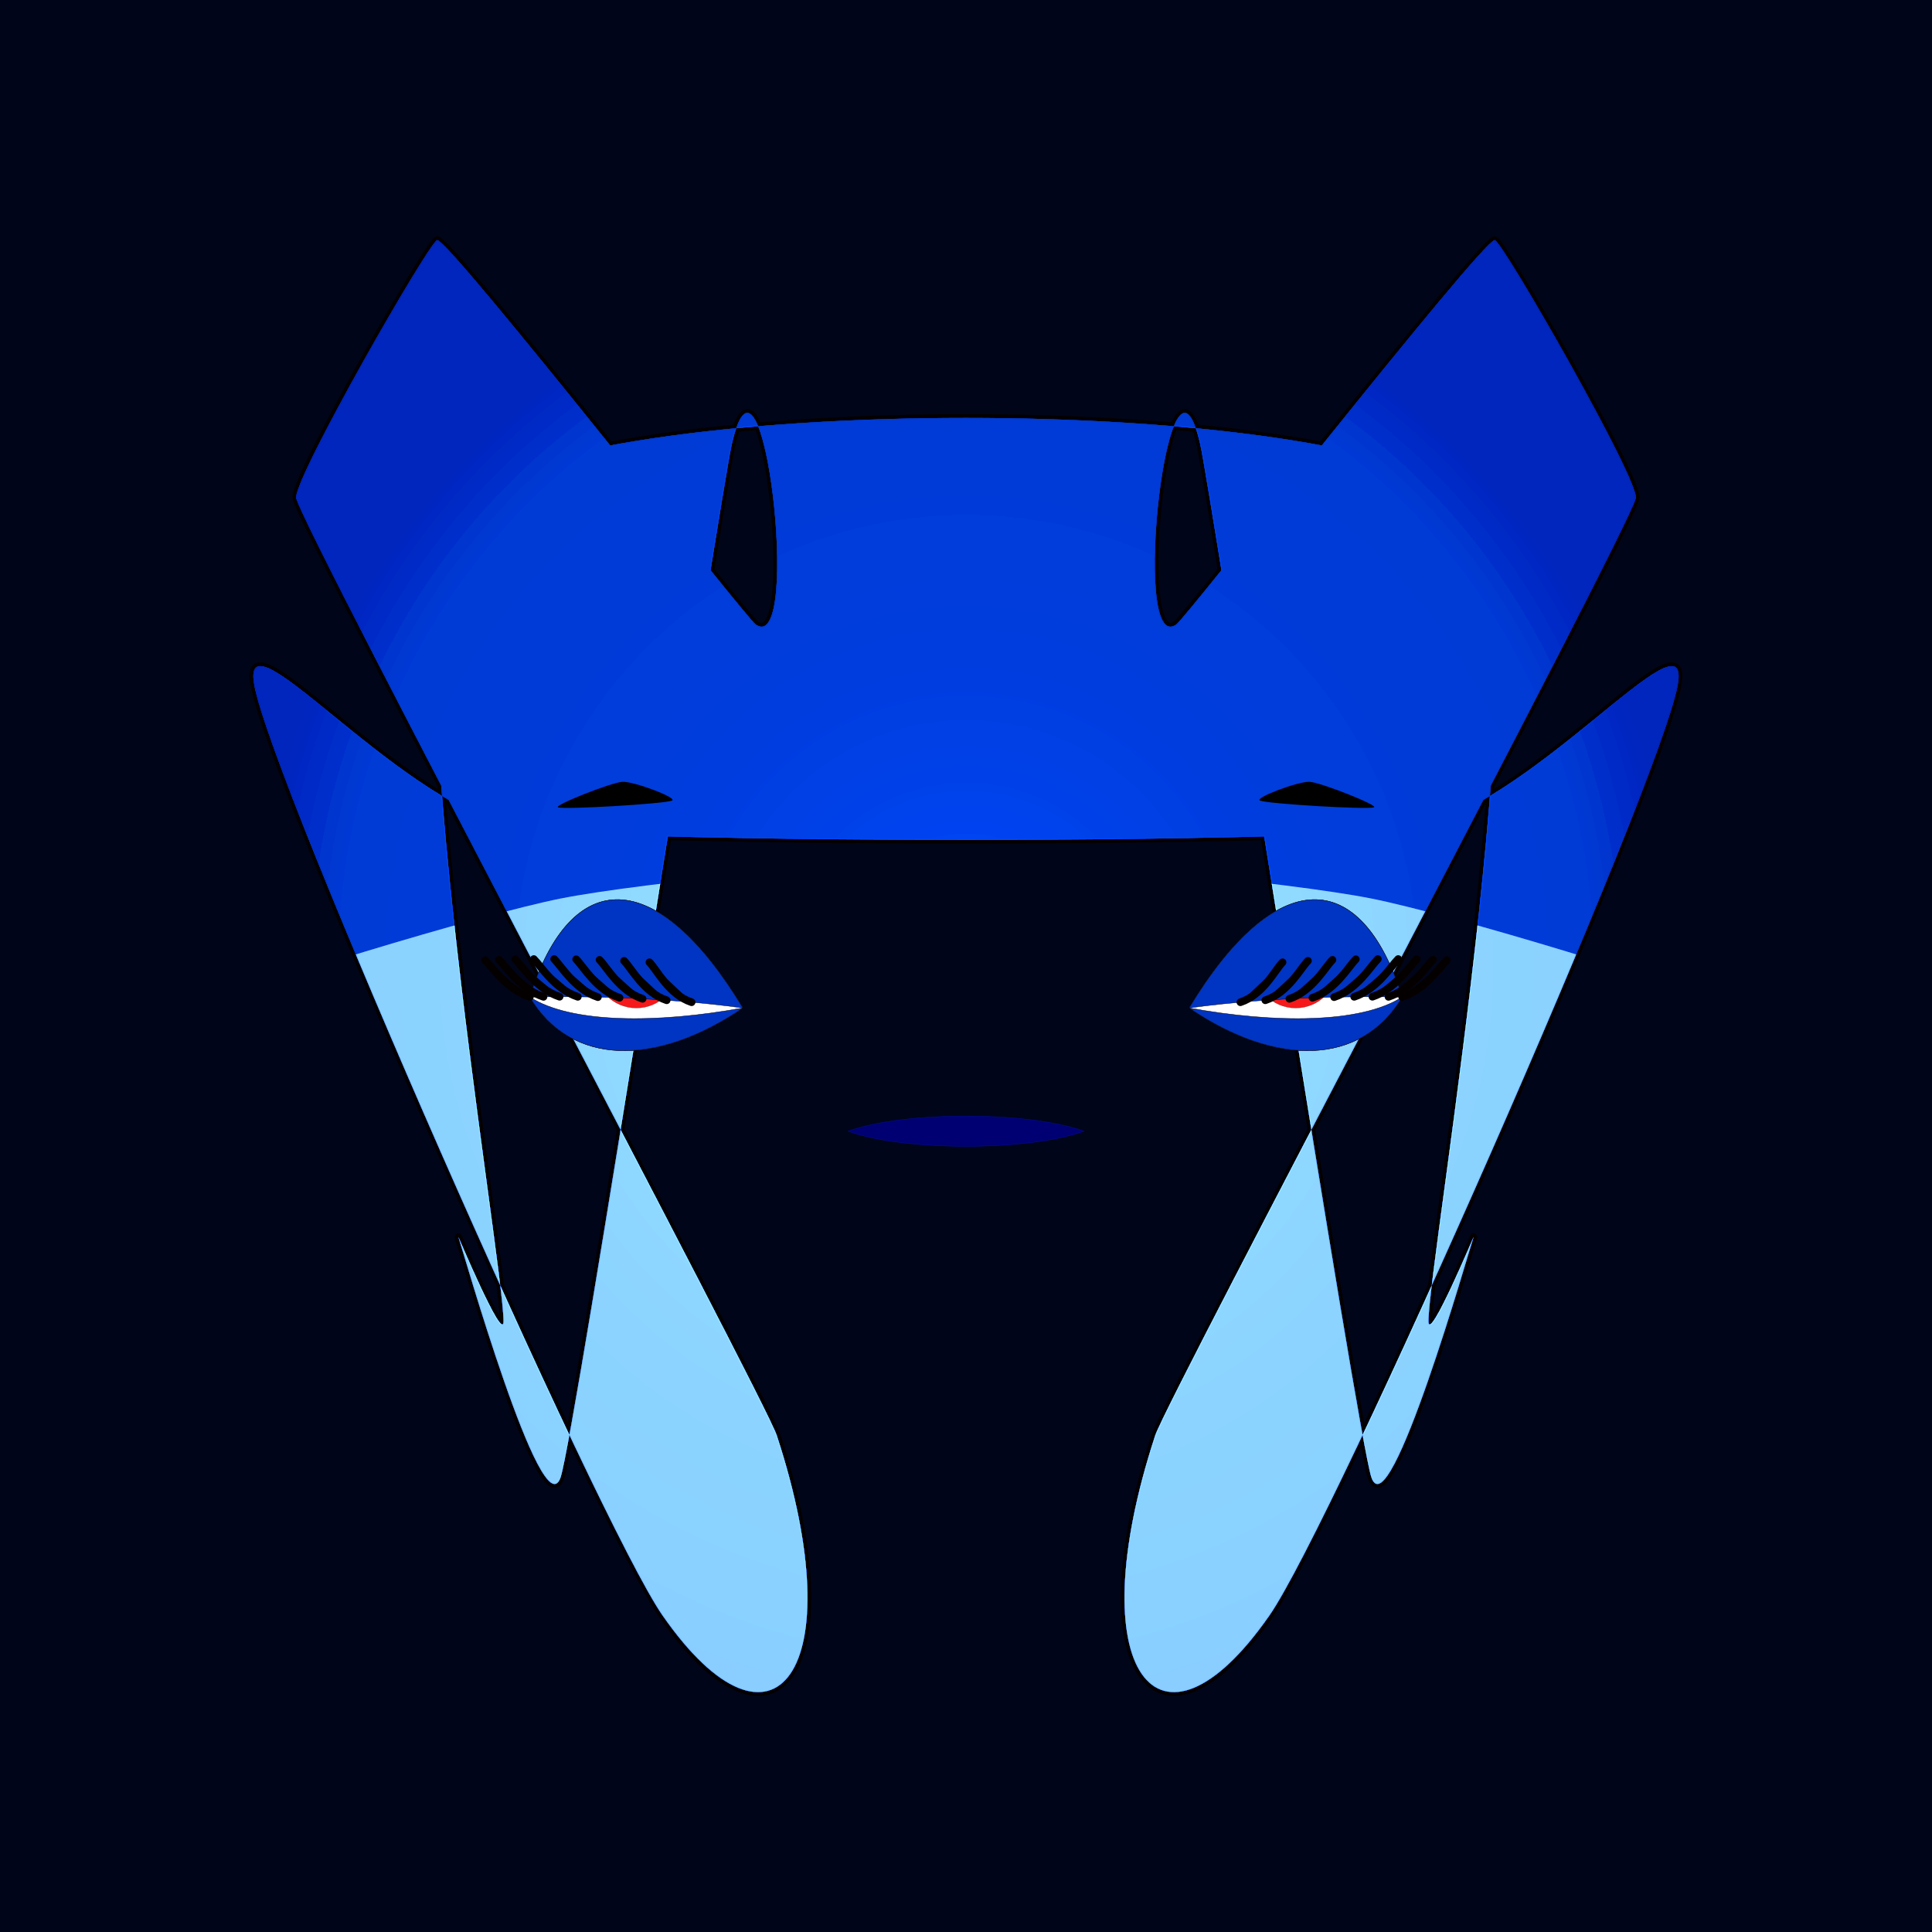
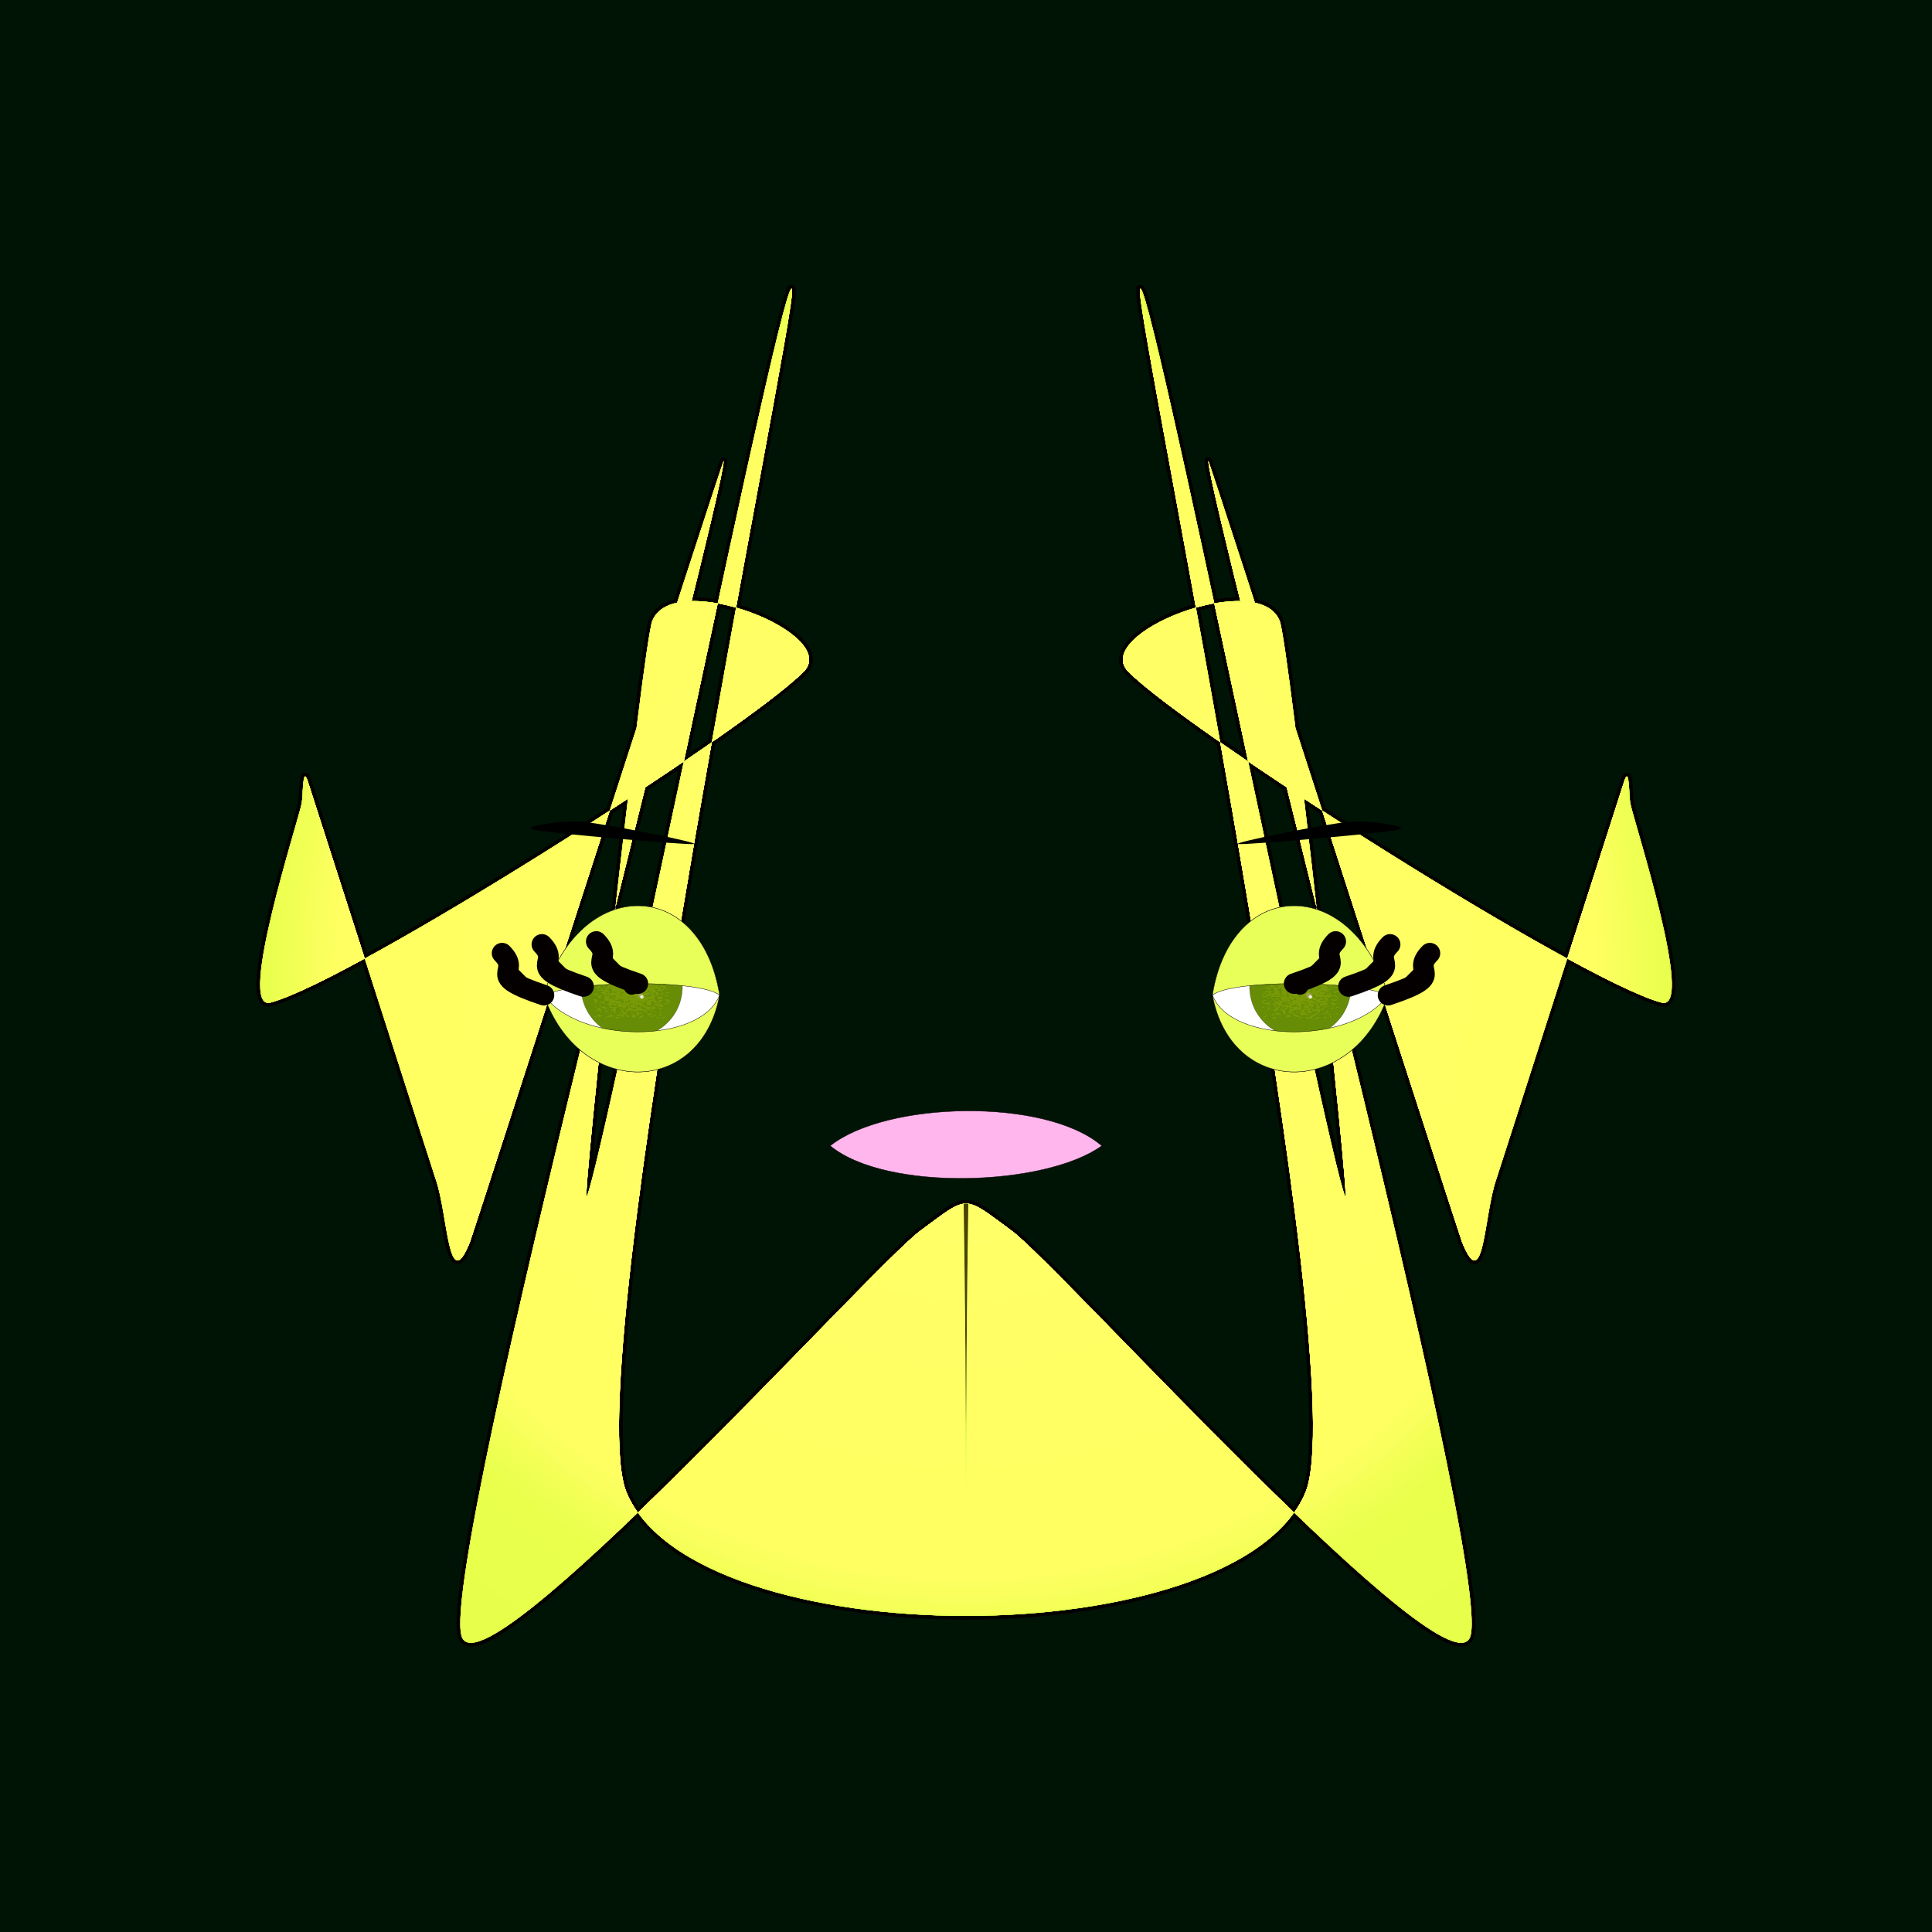
<svg xmlns="http://www.w3.org/2000/svg" viewBox="0 0 10000 10000">
-   <rect width="10000" height="10000" fill="#00051a" />
-   <g transform="translate(0,-415.05) scale(1, 1)">
+   <rect width="10000" height="10000" fill="#001406" />
+   <g transform="translate(0,-267.97) scale(1, 1)">
    <defs>
      <mask id="av-pattern">
        <g>
          <g transform="translate(0, 0)">
-             <g transform="scale(1 1) rotate(0 5000 5000)">
-               <path d="M5000,26353.81C4576.54 26353.81, 3318.6 26229.91, 2903.28 26147.3C2487.96 26064.69, 1278.36 25697.76, 887.14 25535.71C495.92 25373.66, -618.86 24777.8, -970.95 24542.54C-1323.04 24307.28, -2300.15 23505.39, -2599.58 23205.96C-2899.01 22906.53, -3700.9 21929.42, -3936.16 21577.33C-4171.42 21225.24, -4767.28 20110.46, -4929.33 19719.24C-5091.38 19328.02, -5458.31 18118.42, -5540.92 17703.1C-5623.53 17287.78, -5747.43 16029.84, -5747.43 15606.38C-5747.43 15182.92, -5623.53 13924.98, -5540.92 13509.66C-5458.31 13094.34, -5091.38 11884.74, -4929.33 11493.52C-4767.28 11102.3, -4171.42 9987.52, -3936.16 9635.43C-3700.9 9283.34, -2899.01 8306.23, -2599.58 8006.8C-2300.15 7707.37, -1323.04 6905.48, -970.95 6670.22C-618.86 6434.96, 495.92 5839.1, 887.14 5677.05C1278.36 5515, 2487.96 5148.07, 2903.28 5065.46C3318.6 4982.85, 4576.54 4858.95, 5000 4858.95C5423.46 4858.95, 6681.4 4982.85, 7096.72 5065.46C7512.04 5148.07, 8721.64 5515, 9112.86 5677.05C9504.08 5839.1, 10618.86 6434.96, 10970.95 6670.22C11323.04 6905.48, 12300.15 7707.37, 12599.58 8006.8C12899.01 8306.23, 13700.9 9283.34, 13936.16 9635.43C14171.42 9987.52, 14767.28 11102.3, 14929.33 11493.52C15091.38 11884.74, 15458.31 13094.34, 15540.92 13509.66C15623.53 13924.98, 15747.43 15182.92, 15747.43 15606.38C15747.43 16029.84, 15623.53 17287.78, 15540.92 17703.1C15458.31 18118.42, 15091.38 19328.02, 14929.33 19719.24C14767.28 20110.46, 14171.42 21225.24, 13936.16 21577.33C13700.9 21929.42, 12899.01 22906.53, 12599.58 23205.96C12300.15 23505.39, 11323.04 24307.28, 10970.95 24542.54C10618.86 24777.8, 9504.08 25373.66, 9112.86 25535.71C8721.64 25697.76, 7512.04 26064.69, 7096.72 26147.3C6681.4 26229.91, 5423.46 26353.81, 5000 26353.81" fill="#efefef" />
+             <g transform="scale(1 1) rotate(180 5000 5000)">
+               <path d="M 0, 8976.42 C -59980.39 8976.42, 5000 66957.62, 5000 1977.23C 5000 66957.62, 69980.39 8976.42, 10000 8976.42Z" fill="#efefef" />
            </g>
          </g>
        </g>
      </mask>
      <radialGradient id="av-gradox" cx="50%" cy="50%" r="50%" fx="50%" fy="50%" spreadMethod="pad">
-         <stop offset="89%" stop-color="#0034c3" />
-         <stop offset="100%" stop-color="#0020af" />
+         <stop offset="89%" stop-color="#e9ff59" />
+         <stop offset="100%" stop-color="#d5eb45" />
      </radialGradient>
      <filter id="av-light">
        <feDiffuseLighting in="SourceGraphic" result="light" lighting-color="white">
-           <fePointLight x="5000" y="5415.05" z="476.19" />
+           <fePointLight x="5000" y="5267.98" z="476.19" />
        </feDiffuseLighting>
        <feComposite in="SourceGraphic" in2="light" operator="arithmetic" k1="0.9" k2="1.1" k3="0" k4="0" />
      </filter>
-       <path id="av-bp" d="M7611.65,2994.62C6958.96 2439.22, 3041.04 2439.22, 2388.35 2994.62C1981.02 3341.23, 2607.25 6942.92, 2605.99 7254.1C2605.5 7374.08, 2363.54 6793.46, 2372.8 6818.82C2392.5 6872.71, 2807.04 8336.07, 2901.35 8062.47C2974.86 7849.22, 3734.94 2944.2, 3787.45 2714.8C3947.93 2013.6, 4153.78 3815.43, 3911.81 3647.54C3858.05 3610.23, 2347.93 1680.74, 2263.98 1657.7C2231.34 1648.74, 1509.23 2909.7, 1533.34 2994.62C1591.9 3200.86, 3957.41 7652.06, 4020.63 7844.83C4422.26 9069.45, 4002.7 9600.56, 3429.9 8777.56C3095.76 8297.48, 1404.04 4461.57, 1315.7 3958.44C1242.09 3539.17, 2100.29 4627.81, 2714.8 4704.63C3329.31 4781.45, 6670.69 4781.45, 7285.2 4704.63C7899.71 4627.81, 8757.91 3539.17, 8684.3 3958.44C8595.96 4461.57, 6904.24 8297.48, 6570.1 8777.56C5997.3 9600.56, 5577.74 9069.45, 5979.37 7844.83C6042.59 7652.06, 8408.1 3200.86, 8466.66 2994.62C8490.77 2909.7, 7768.66 1648.74, 7736.02 1657.7C7652.07 1680.74, 6141.95 3610.23, 6088.19 3647.54C5846.22 3815.43, 6052.07 2013.6, 6212.55 2714.8C6265.06 2944.2, 7025.14 7849.22, 7098.65 8062.47C7192.96 8336.07, 7607.5 6872.71, 7627.2 6818.82C7636.46 6793.46, 7394.5 7374.08, 7394.01 7254.1C7392.75 6942.92, 8018.98 3341.23, 7611.65 2994.62" />
+       <path id="av-bp" d="M6755.99,7995.5C6394.03 8844.1, 3605.97 8844.1, 3244.01 7995.5C2978.4 7372.79, 4120.53 1921.84, 4099.87 1768.38C4072.32 1563.76, 3133.83 6232.63, 3037.42 6460.86C3005.52 6536.38, 3327.33 3599.89, 3376.81 3480.1C3488.96 3208.59, 4356.62 3547.98, 4158.89 3745.71C3840.97 4063.64, 1817.05 5348.3, 1399.48 5457.44C1221.25 5504.02, 1548.64 4503.49, 1561.8 4424.5C1568.95 4381.62, 1565.47 4233.88, 1591.31 4306.45C1599.47 4329.37, 2245.44 6344.2, 2255.34 6372.32C2319.66 6555.12, 2318.45 6981.32, 2432.42 6696.96C2449.95 6653.21, 3746.24 2629.79, 3745.72 2653.75C3741.03 2869.36, 2280.34 8311.47, 2388.15 8733.32C2478.99 9088.77, 4509.82 6824.87, 4763.9 6637.93C5017.98 6450.99, 4982.02 6450.99, 5236.1 6637.93C5490.18 6824.87, 7521.01 9088.77, 7611.85 8733.32C7719.66 8311.47, 6258.97 2869.36, 6254.28 2653.75C6253.76 2629.79, 7550.05 6653.21, 7567.58 6696.96C7681.55 6981.32, 7680.34 6555.12, 7744.66 6372.32C7754.56 6344.2, 8400.53 4329.37, 8408.69 4306.45C8434.53 4233.88, 8431.05 4381.62, 8438.2 4424.5C8451.36 4503.49, 8778.75 5504.02, 8600.52 5457.44C8182.95 5348.3, 6159.03 4063.64, 5841.11 3745.71C5643.38 3547.98, 6511.04 3208.59, 6623.19 3480.1C6672.67 3599.89, 6994.48 6536.38, 6962.58 6460.86C6866.17 6232.63, 5927.68 1563.76, 5900.13 1768.38C5879.47 1921.84, 7021.6 7372.79, 6755.99 7995.5" />
    </defs>
-     <use href="#av-bp" stroke-width="39.22" stroke="#050000" fill="#0034c3" />
+     <use href="#av-bp" stroke-width="39.22" stroke="#050000" fill="#e9ff59" />
    <g filter="url(#av-light)">
-       <use href="#av-bp" fill="#0034c3" />
+       <use href="#av-bp" fill="#e9ff59" />
      <use href="#av-bp" fill="url(#av-gradox)" />
-       <use href="#av-bp" fill="#86c9ff" mask="url(#av-pattern)" />
+       <use href="#av-bp" fill="#312a00" mask="url(#av-pattern)" />
    </g>
    <g id="av-face">
      <defs>
        <clipPath id="av-eye-left-clip">
-           <path d="M2742.33 5575.75 C2956.35 4894.18,3399.52 4894.18,3844.85 5632.19 C3399.52 5935.92,2956.35 5935.92,2742.33 5575.75 Z" />
+           <path d="M2815.3 5418.89 C2997.14 4802.29,3626.43 4802.29,3724.48 5418.89 C3626.43 5948.69,2997.14 5948.69,2815.3 5418.89 Z" />
        </clipPath>
        <clipPath id="av-eye-right-clip">
-           <path d="M7257.67 5575.75 C7043.65 4894.18,6600.48 4894.18,6155.15 5632.19 C6600.48 5935.92,7043.65 5935.92,7257.67 5575.75 Z" />
+           <path d="M7184.7 5418.89 C7002.86 4802.29,6373.57 4802.29,6275.52 5418.89 C6373.57 5948.69,7002.86 5948.69,7184.7 5418.89 Z" />
        </clipPath>
        <filter id="av-eye-noise">
-           <feTurbulence type="fractalNoise" stitchTiles="stitch" baseFrequency="0.032 0.066" numOctaves="5" seed="163" result="warp" />
-           <feDisplacementMap xChannelSelector="R" yChannelSelector="G" scale="422.59" in="SourceGraphic" in2="warp" />
+           <feTurbulence type="fractalNoise" stitchTiles="stitch" baseFrequency="0.055 0.096" numOctaves="5" seed="178" result="warp" />
+           <feDisplacementMap xChannelSelector="R" yChannelSelector="G" scale="472.35" in="SourceGraphic" in2="warp" />
        </filter>
      </defs>
-       <g id="av-mouth" data-family="6">
-         <path d="M4389.25 6270.1 C4677.42 6165.63,5322.58 6165.63,5610.75 6270.1 C5322.58 6374.57,4677.42 6374.57,4389.25 6270.1 Z" fill="#000073" stroke="#000c9b" stroke-width="1.96" stroke-linejoin="round" />
+       <g id="av-mouth" data-family="4">
+         <path d="M4297.21 6198.69 C4587.15 5966.83,5412.85 5948.69,5702.79 6198.69 C5412.85 6408.49,4587.15 6437.91,4297.21 6198.69 Z" fill="#ffb6ec" stroke="#050000" stroke-width="1.96" stroke-linejoin="round" />
      </g>
-       <g id="av-eye-left" transform="rotate(0,3293.59,5415.05)">
-         <path class="av-eyeball" d="M2742.33 5575.75 C2956.35 4894.18,3399.52 4894.18,3844.85 5632.19 C3399.52 5935.92,2956.35 5935.92,2742.33 5575.75 Z" fill="#ffffff" stroke="#050000" stroke-width="1.96" />
+       <g id="av-eye-left" transform="rotate(0,3269.89,5375.49)">
+         <path class="av-eyeball" d="M2815.3 5418.89 C2997.14 4802.29,3626.43 4802.29,3724.48 5418.89 C3626.43 5948.69,2997.14 5948.69,2815.3 5418.89 Z" fill="#ffffff" stroke="#050000" stroke-width="1.96" />
        <g clip-path="url(#av-eye-left-clip)">
-           <circle class="av-iris" cx="3293.59" cy="5415.05" r="217.54" fill="#f6191b" stroke="#050000" stroke-width="0.8" />
-           <ellipse class="av-iris-shade" cx="3293.59" cy="5415.05" rx="144.85" ry="120.71" fill="#000073" opacity="0.733" filter="url(#av-eye-noise)" />
-           <circle class="av-pupil" cx="3293.59" cy="5415.05" r="39.99" fill="#050000" />
-           <circle class="av-highlight" cx="3250.08" cy="5371.54" r="18.13" fill="#ffffff" opacity="0.9" />
-           <circle class="av-highlight" cx="3329.85" cy="5451.31" r="11.45" fill="#ffc1c4" opacity="0.3" />
-           <circle class="av-highlight" cx="3337.1" cy="5458.56" r="7.77" fill="#ffffff" opacity="0.8" />
+           <circle class="av-iris" cx="3269.89" cy="5375.49" r="262.32" fill="#668d05" stroke="#050000" stroke-width="0.8" />
+           <ellipse class="av-iris-shade" cx="3269.89" cy="5375.49" rx="163.56" ry="136.3" fill="#99af09" opacity="0.38" filter="url(#av-eye-noise)" />
+           <circle class="av-pupil" cx="3269.89" cy="5375.49" r="41.12" fill="#050000" />
+           <circle class="av-highlight" cx="3217.43" cy="5323.03" r="21.86" fill="#ffffff" opacity="0.9" />
+           <circle class="av-highlight" cx="3313.61" cy="5419.21" r="13.81" fill="#ffb6ec" opacity="0.3" />
+           <circle class="av-highlight" cx="3322.35" cy="5427.95" r="9.37" fill="#ffffff" opacity="0.8" />
        </g>
-         <path class="av-upper-lid" d="M2742.33 5575.75 C2956.35 4894.18,3399.52 4894.18,3844.85 5632.19 C3399.52 5571.41,2956.35 5571.41,2742.33 5575.75 Z" fill="#0034c3" stroke="#050000" stroke-width="1.96" />
-         <path class="av-lower-lid" d="M2742.33 5575.75 C2956.35 5935.92,3399.52 5935.92,3844.85 5632.19 C3399.52 5713.18,2956.35 5713.18,2742.33 5575.75 Z" fill="#0034c3" stroke="#050000" stroke-width="1.96" />
-         <path class="av-lash" d="M2742.33 5575.75 C2623.44 5536.12, 2550.67 5424.54, 2511.04 5384.91" stroke="#050000" stroke-width="39.63" stroke-linecap="round" fill="#050000" />
-         <path class="av-lash" d="M2813.18 5574.64 C2694.29 5535.01, 2622.56 5422.04, 2582.93 5382.41" stroke="#050000" stroke-width="39.63" stroke-linecap="round" fill="#050000" />
-         <path class="av-lash" d="M2896.42 5574.12 C2777.53 5534.49, 2706.93 5420.02, 2667.3 5380.39" stroke="#050000" stroke-width="39.63" stroke-linecap="round" fill="#050000" />
-         <path class="av-lash" d="M2990.69 5574.54 C2871.8 5534.91, 2802.48 5418.78, 2762.85 5379.15" stroke="#050000" stroke-width="39.63" stroke-linecap="round" fill="#050000" />
-         <path class="av-lash" d="M3094.62 5576.23 C2975.73 5536.6, 2907.89 5418.59, 2868.26 5378.96" stroke="#050000" stroke-width="39.63" stroke-linecap="round" fill="#050000" />
-         <path class="av-lash" d="M3206.86 5579.55 C3087.97 5539.92, 3021.78 5419.9, 2982.15 5380.27" stroke="#050000" stroke-width="39.63" stroke-linecap="round" fill="#050000" />
-         <path class="av-lash" d="M3326.02 5584.82 C3207.13 5545.19, 3142.84 5422.89, 3103.21 5383.26" stroke="#050000" stroke-width="39.63" stroke-linecap="round" fill="#050000" />
-         <path class="av-lash" d="M3450.77 5592.38 C3331.88 5552.75, 3269.72 5427.99, 3230.09 5388.36" stroke="#050000" stroke-width="39.63" stroke-linecap="round" fill="#050000" />
-         <path class="av-lash" d="M3579.72 5602.56 C3460.83 5562.93, 3401.09 5435.49, 3361.46 5395.86" stroke="#050000" stroke-width="39.63" stroke-linecap="round" fill="#050000" />
+         <path class="av-upper-lid" d="M2815.3 5418.89 C2997.14 4802.29,3626.43 4802.29,3724.48 5418.89 C3626.43 5339.09,2997.14 5339.09,2815.3 5418.89 Z" fill="#e9ff59" stroke="#050000" stroke-width="1.96" />
+         <path class="av-lower-lid" d="M2815.3 5418.89 C2997.14 5948.69,3626.43 5948.69,3724.48 5418.89 C3626.43 5672.36,2997.14 5672.36,2815.3 5418.89 Z" fill="#e9ff59" stroke="#050000" stroke-width="1.96" />
+         <path class="av-lash" d="M2815.3 5418.89 C2494.3 5311.89, 2705.96 5308.74, 2598.96 5201.74" stroke="#050000" stroke-width="107" stroke-linecap="round" fill="#050000" />
+         <path class="av-lash" d="M3020.29 5374 C2699.29 5267, 2911.98 5263.31, 2804.98 5156.31" stroke="#050000" stroke-width="107" stroke-linecap="round" fill="#050000" />
+         <path class="av-lash" d="M3301.32 5359.04 C2980.32 5252.04, 3193.44 5248.22, 3086.44 5141.22" stroke="#050000" stroke-width="107" stroke-linecap="round" fill="#050000" />
      </g>
-       <g id="av-eye-right" transform="rotate(0,6706.41,5415.05)">
-         <path class="av-eyeball" d="M7257.67 5575.75 C7043.65 4894.18,6600.48 4894.18,6155.15 5632.19 C6600.48 5935.92,7043.65 5935.92,7257.67 5575.75 Z" fill="#ffffff" stroke="#050000" stroke-width="1.96" />
+       <g id="av-eye-right" transform="rotate(0,6730.11,5375.49)">
+         <path class="av-eyeball" d="M7184.7 5418.89 C7002.86 4802.29,6373.57 4802.29,6275.52 5418.89 C6373.57 5948.69,7002.86 5948.69,7184.7 5418.89 Z" fill="#ffffff" stroke="#050000" stroke-width="1.96" />
        <g clip-path="url(#av-eye-right-clip)">
-           <circle class="av-iris" cx="6706.41" cy="5415.05" r="217.54" fill="#f6191b" stroke="#050000" stroke-width="0.8" />
-           <ellipse class="av-iris-shade" cx="6706.41" cy="5415.05" rx="144.85" ry="120.71" fill="#000073" opacity="0.733" filter="url(#av-eye-noise)" />
-           <circle class="av-pupil" cx="6706.41" cy="5415.05" r="39.99" fill="#050000" />
-           <circle class="av-highlight" cx="6662.9" cy="5371.54" r="18.13" fill="#ffffff" opacity="0.9" />
-           <circle class="av-highlight" cx="6742.67" cy="5451.31" r="11.45" fill="#ffc1c4" opacity="0.3" />
-           <circle class="av-highlight" cx="6749.92" cy="5458.56" r="7.77" fill="#ffffff" opacity="0.8" />
+           <circle class="av-iris" cx="6730.11" cy="5375.49" r="262.32" fill="#668d05" stroke="#050000" stroke-width="0.8" />
+           <ellipse class="av-iris-shade" cx="6730.11" cy="5375.49" rx="163.56" ry="136.3" fill="#99af09" opacity="0.38" filter="url(#av-eye-noise)" />
+           <circle class="av-pupil" cx="6730.11" cy="5375.49" r="41.12" fill="#050000" />
+           <circle class="av-highlight" cx="6677.65" cy="5323.03" r="21.86" fill="#ffffff" opacity="0.9" />
+           <circle class="av-highlight" cx="6773.83" cy="5419.21" r="13.81" fill="#ffb6ec" opacity="0.3" />
+           <circle class="av-highlight" cx="6782.57" cy="5427.95" r="9.37" fill="#ffffff" opacity="0.8" />
        </g>
-         <path class="av-upper-lid" d="M7257.67 5575.75 C7043.65 4894.18,6600.48 4894.18,6155.15 5632.19 C6600.48 5571.41,7043.65 5571.41,7257.67 5575.75 Z" fill="#0034c3" stroke="#050000" stroke-width="1.96" />
-         <path class="av-lower-lid" d="M7257.67 5575.75 C7043.65 5935.92,6600.48 5935.92,6155.15 5632.19 C6600.48 5713.18,7043.65 5713.18,7257.67 5575.75 Z" fill="#0034c3" stroke="#050000" stroke-width="1.96" />
-         <path class="av-lash" d="M7257.67 5575.75 C7376.56 5536.12, 7449.28 5424.48, 7488.91 5384.85" stroke="#050000" stroke-width="39.63" stroke-linecap="round" fill="#050000" />
-         <path class="av-lash" d="M7186.82 5574.64 C7305.71 5535.01, 7377.4 5421.98, 7417.03 5382.35" stroke="#050000" stroke-width="39.63" stroke-linecap="round" fill="#050000" />
-         <path class="av-lash" d="M7103.58 5574.12 C7222.47 5534.49, 7293.03 5419.96, 7332.66 5380.33" stroke="#050000" stroke-width="39.63" stroke-linecap="round" fill="#050000" />
-         <path class="av-lash" d="M7009.31 5574.54 C7128.2 5534.91, 7197.47 5418.72, 7237.1 5379.09" stroke="#050000" stroke-width="39.63" stroke-linecap="round" fill="#050000" />
-         <path class="av-lash" d="M6905.38 5576.23 C7024.27 5536.6, 7092.06 5418.54, 7131.69 5378.91" stroke="#050000" stroke-width="39.63" stroke-linecap="round" fill="#050000" />
-         <path class="av-lash" d="M6793.14 5579.55 C6912.03 5539.92, 6978.18 5419.84, 7017.81 5380.21" stroke="#050000" stroke-width="39.63" stroke-linecap="round" fill="#050000" />
-         <path class="av-lash" d="M6673.98 5584.82 C6792.87 5545.19, 6857.11 5422.84, 6896.74 5383.21" stroke="#050000" stroke-width="39.63" stroke-linecap="round" fill="#050000" />
-         <path class="av-lash" d="M6549.23 5592.38 C6668.12 5552.75, 6730.23 5427.94, 6769.86 5388.31" stroke="#050000" stroke-width="39.63" stroke-linecap="round" fill="#050000" />
-         <path class="av-lash" d="M6420.28 5602.56 C6539.17 5562.93, 6598.86 5435.43, 6638.49 5395.8" stroke="#050000" stroke-width="39.63" stroke-linecap="round" fill="#050000" />
+         <path class="av-upper-lid" d="M7184.7 5418.89 C7002.86 4802.29,6373.57 4802.29,6275.52 5418.89 C6373.57 5339.09,7002.86 5339.09,7184.7 5418.89 Z" fill="#e9ff59" stroke="#050000" stroke-width="1.96" />
+         <path class="av-lower-lid" d="M7184.7 5418.89 C7002.86 5948.69,6373.57 5948.69,6275.52 5418.89 C6373.57 5672.36,7002.86 5672.36,7184.7 5418.89 Z" fill="#e9ff59" stroke="#050000" stroke-width="1.96" />
+         <path class="av-lash" d="M7184.7 5418.89 C7505.7 5311.89, 7294.04 5308.74, 7401.04 5201.74" stroke="#050000" stroke-width="107" stroke-linecap="round" fill="#050000" />
+         <path class="av-lash" d="M6979.71 5374 C7300.71 5267, 7088.02 5263.31, 7195.02 5156.31" stroke="#050000" stroke-width="107" stroke-linecap="round" fill="#050000" />
+         <path class="av-lash" d="M6698.68 5359.04 C7019.68 5252.04, 6806.56 5248.22, 6913.56 5141.22" stroke="#050000" stroke-width="107" stroke-linecap="round" fill="#050000" />
      </g>
-       <path id="av-brow-left" d="M3478.21,4559.02C3435.11 4576.11, 2921.69 4606.35, 2888.47 4593.75C2862.97 4584.08, 3162.91 4465.11, 3221.5 4461.66C3280.09 4458.21, 3511.3 4545.9, 3478.21 4559.02" transform="translate(0,0) rotate(0,3183.34,4527.71)" fill="#000000" />
-       <path id="av-brow-right" d="M6521.79,4559.02C6564.89 4576.11, 7078.31 4606.35, 7111.53 4593.75C7137.03 4584.08, 6837.09 4465.11, 6778.5 4461.66C6719.91 4458.21, 6488.7 4545.9, 6521.79 4559.02" transform="translate(0,0) rotate(0,6816.66,4527.71)" fill="#000000" />
+       <path id="av-brow-left" d="M3591.85,4636.64C3554.06 4642.89, 2851.36 4581.04, 2766.09 4563.96C2685.31 4547.78, 2903.07 4511.74, 3019.65 4522C3136.23 4532.26, 3627.65 4630.72, 3591.85 4636.64" transform="translate(0,0) rotate(0,3178.97,4579.32)" fill="#000000" />
+       <path id="av-brow-right" d="M6408.15,4636.64C6445.94 4642.89, 7148.64 4581.04, 7233.91 4563.96C7314.69 4547.78, 7096.93 4511.74, 6980.35 4522C6863.77 4532.26, 6372.35 4630.72, 6408.15 4636.64" transform="translate(0,0) rotate(0,6821.03,4579.32)" fill="#000000" />
    </g>
  </g>
</svg>
